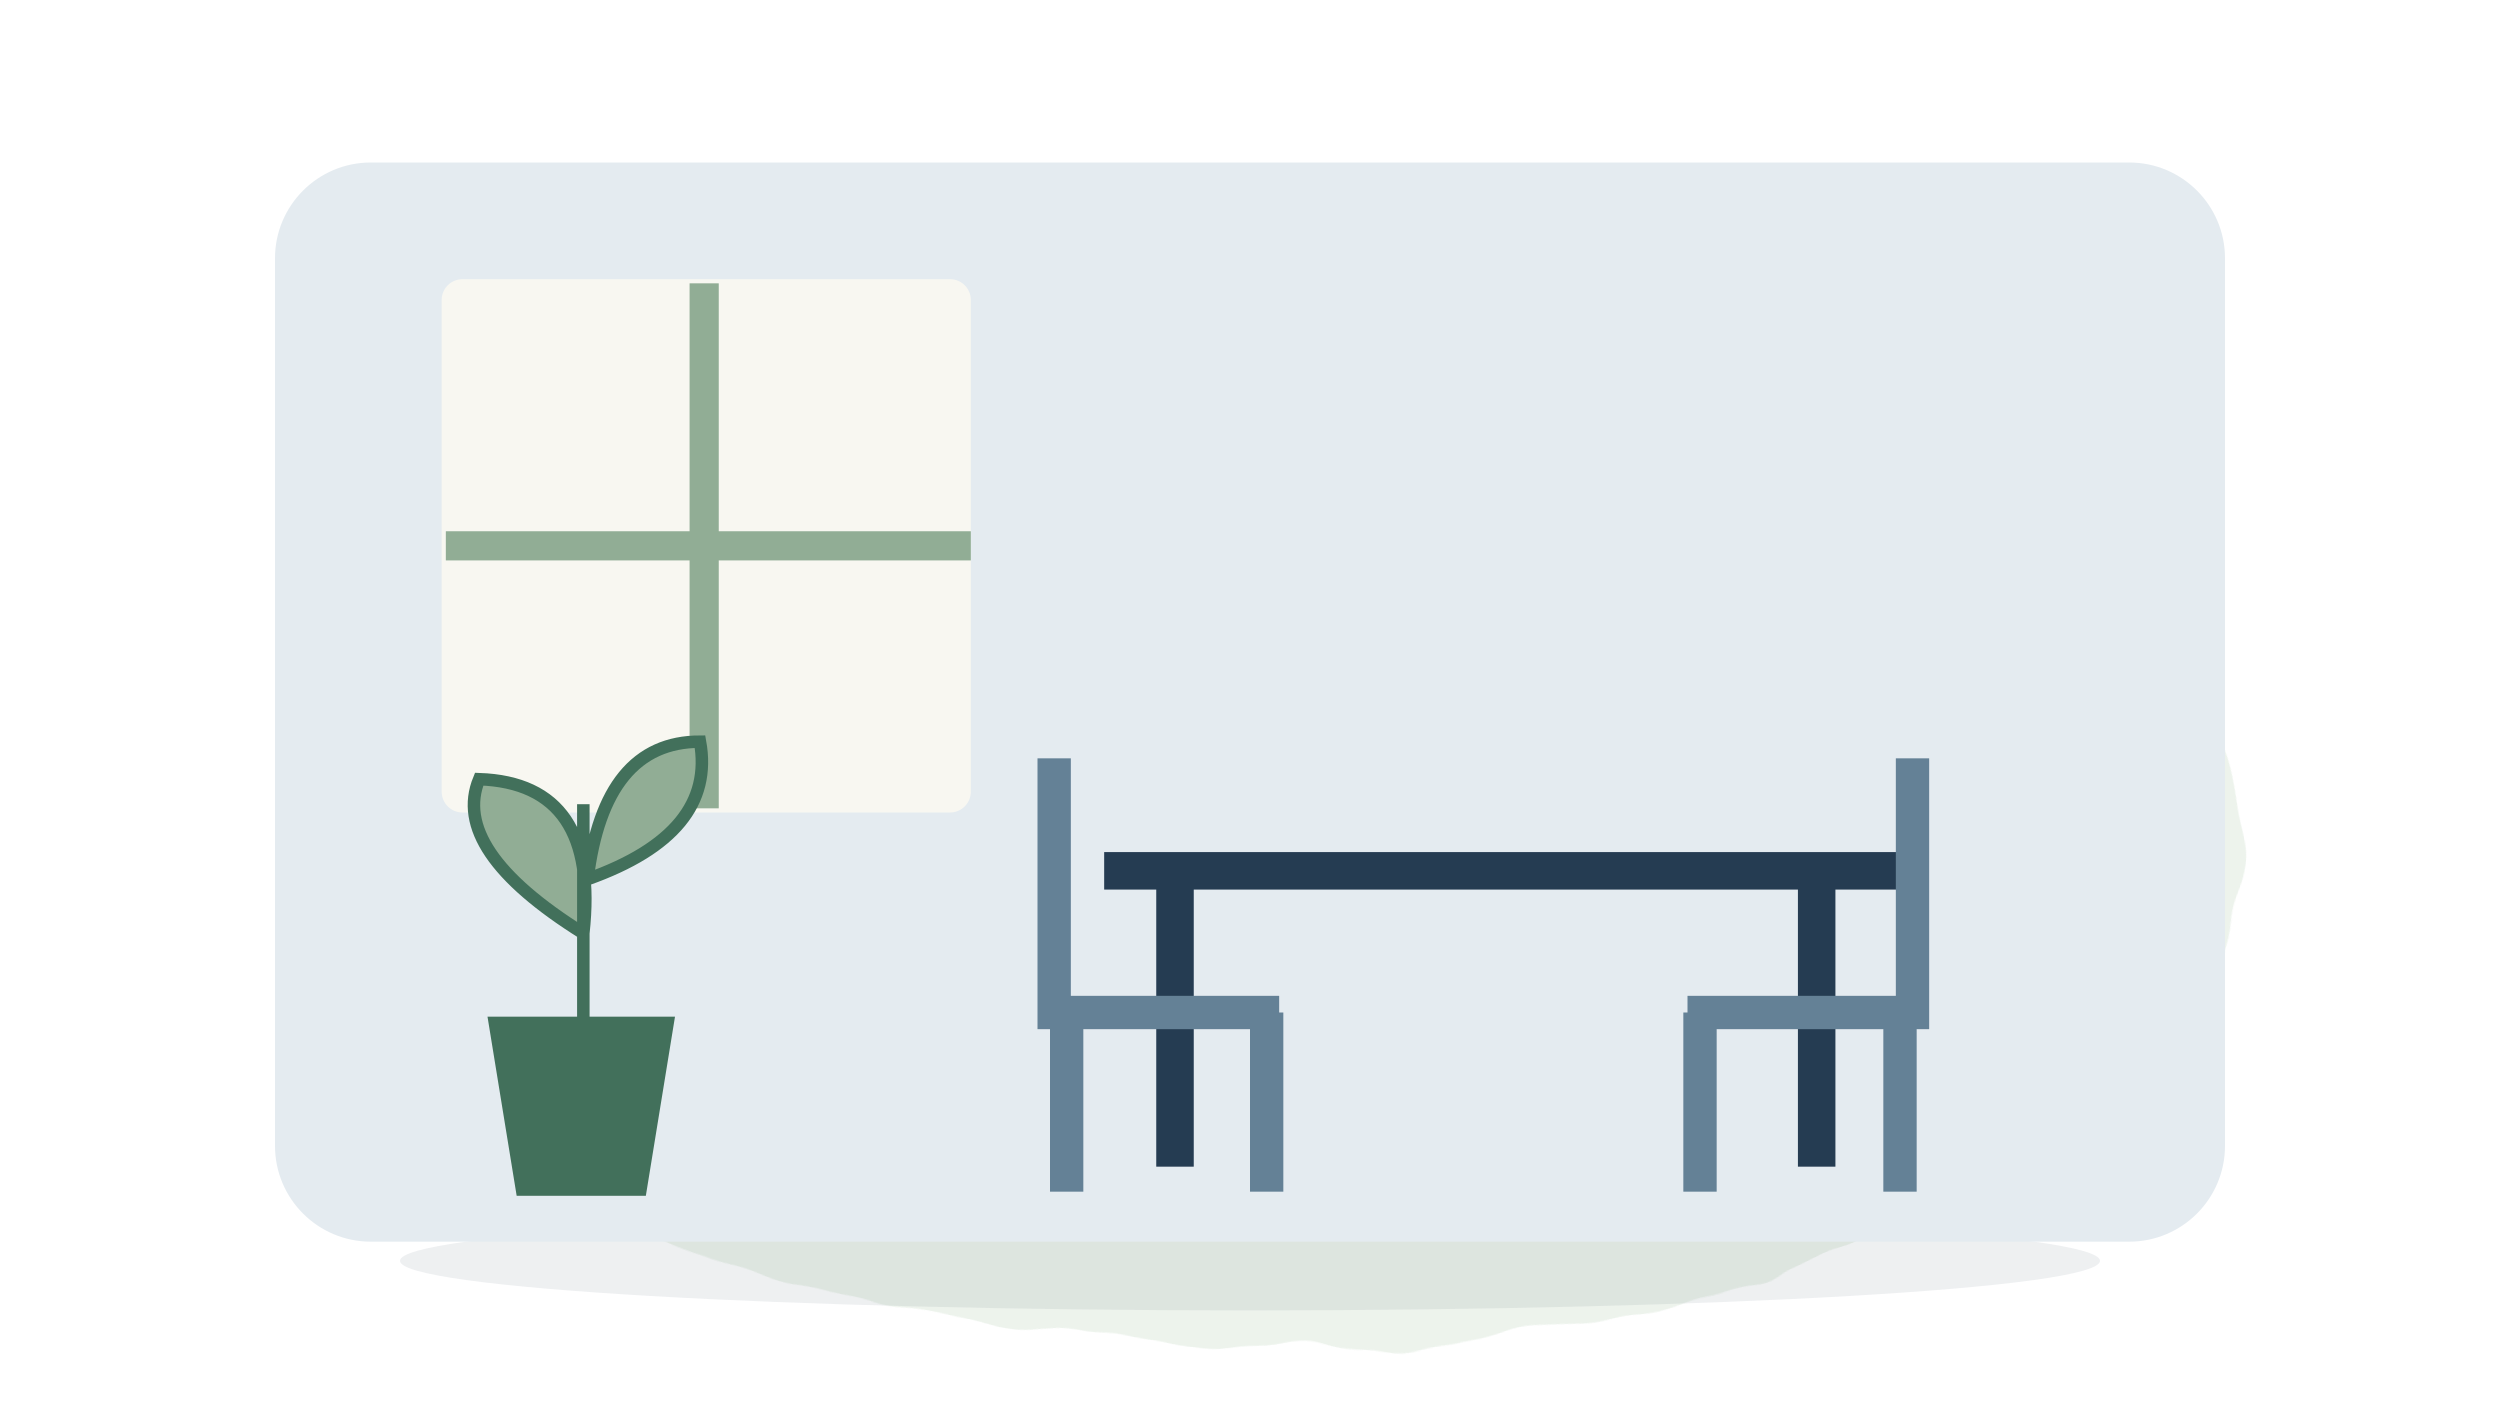
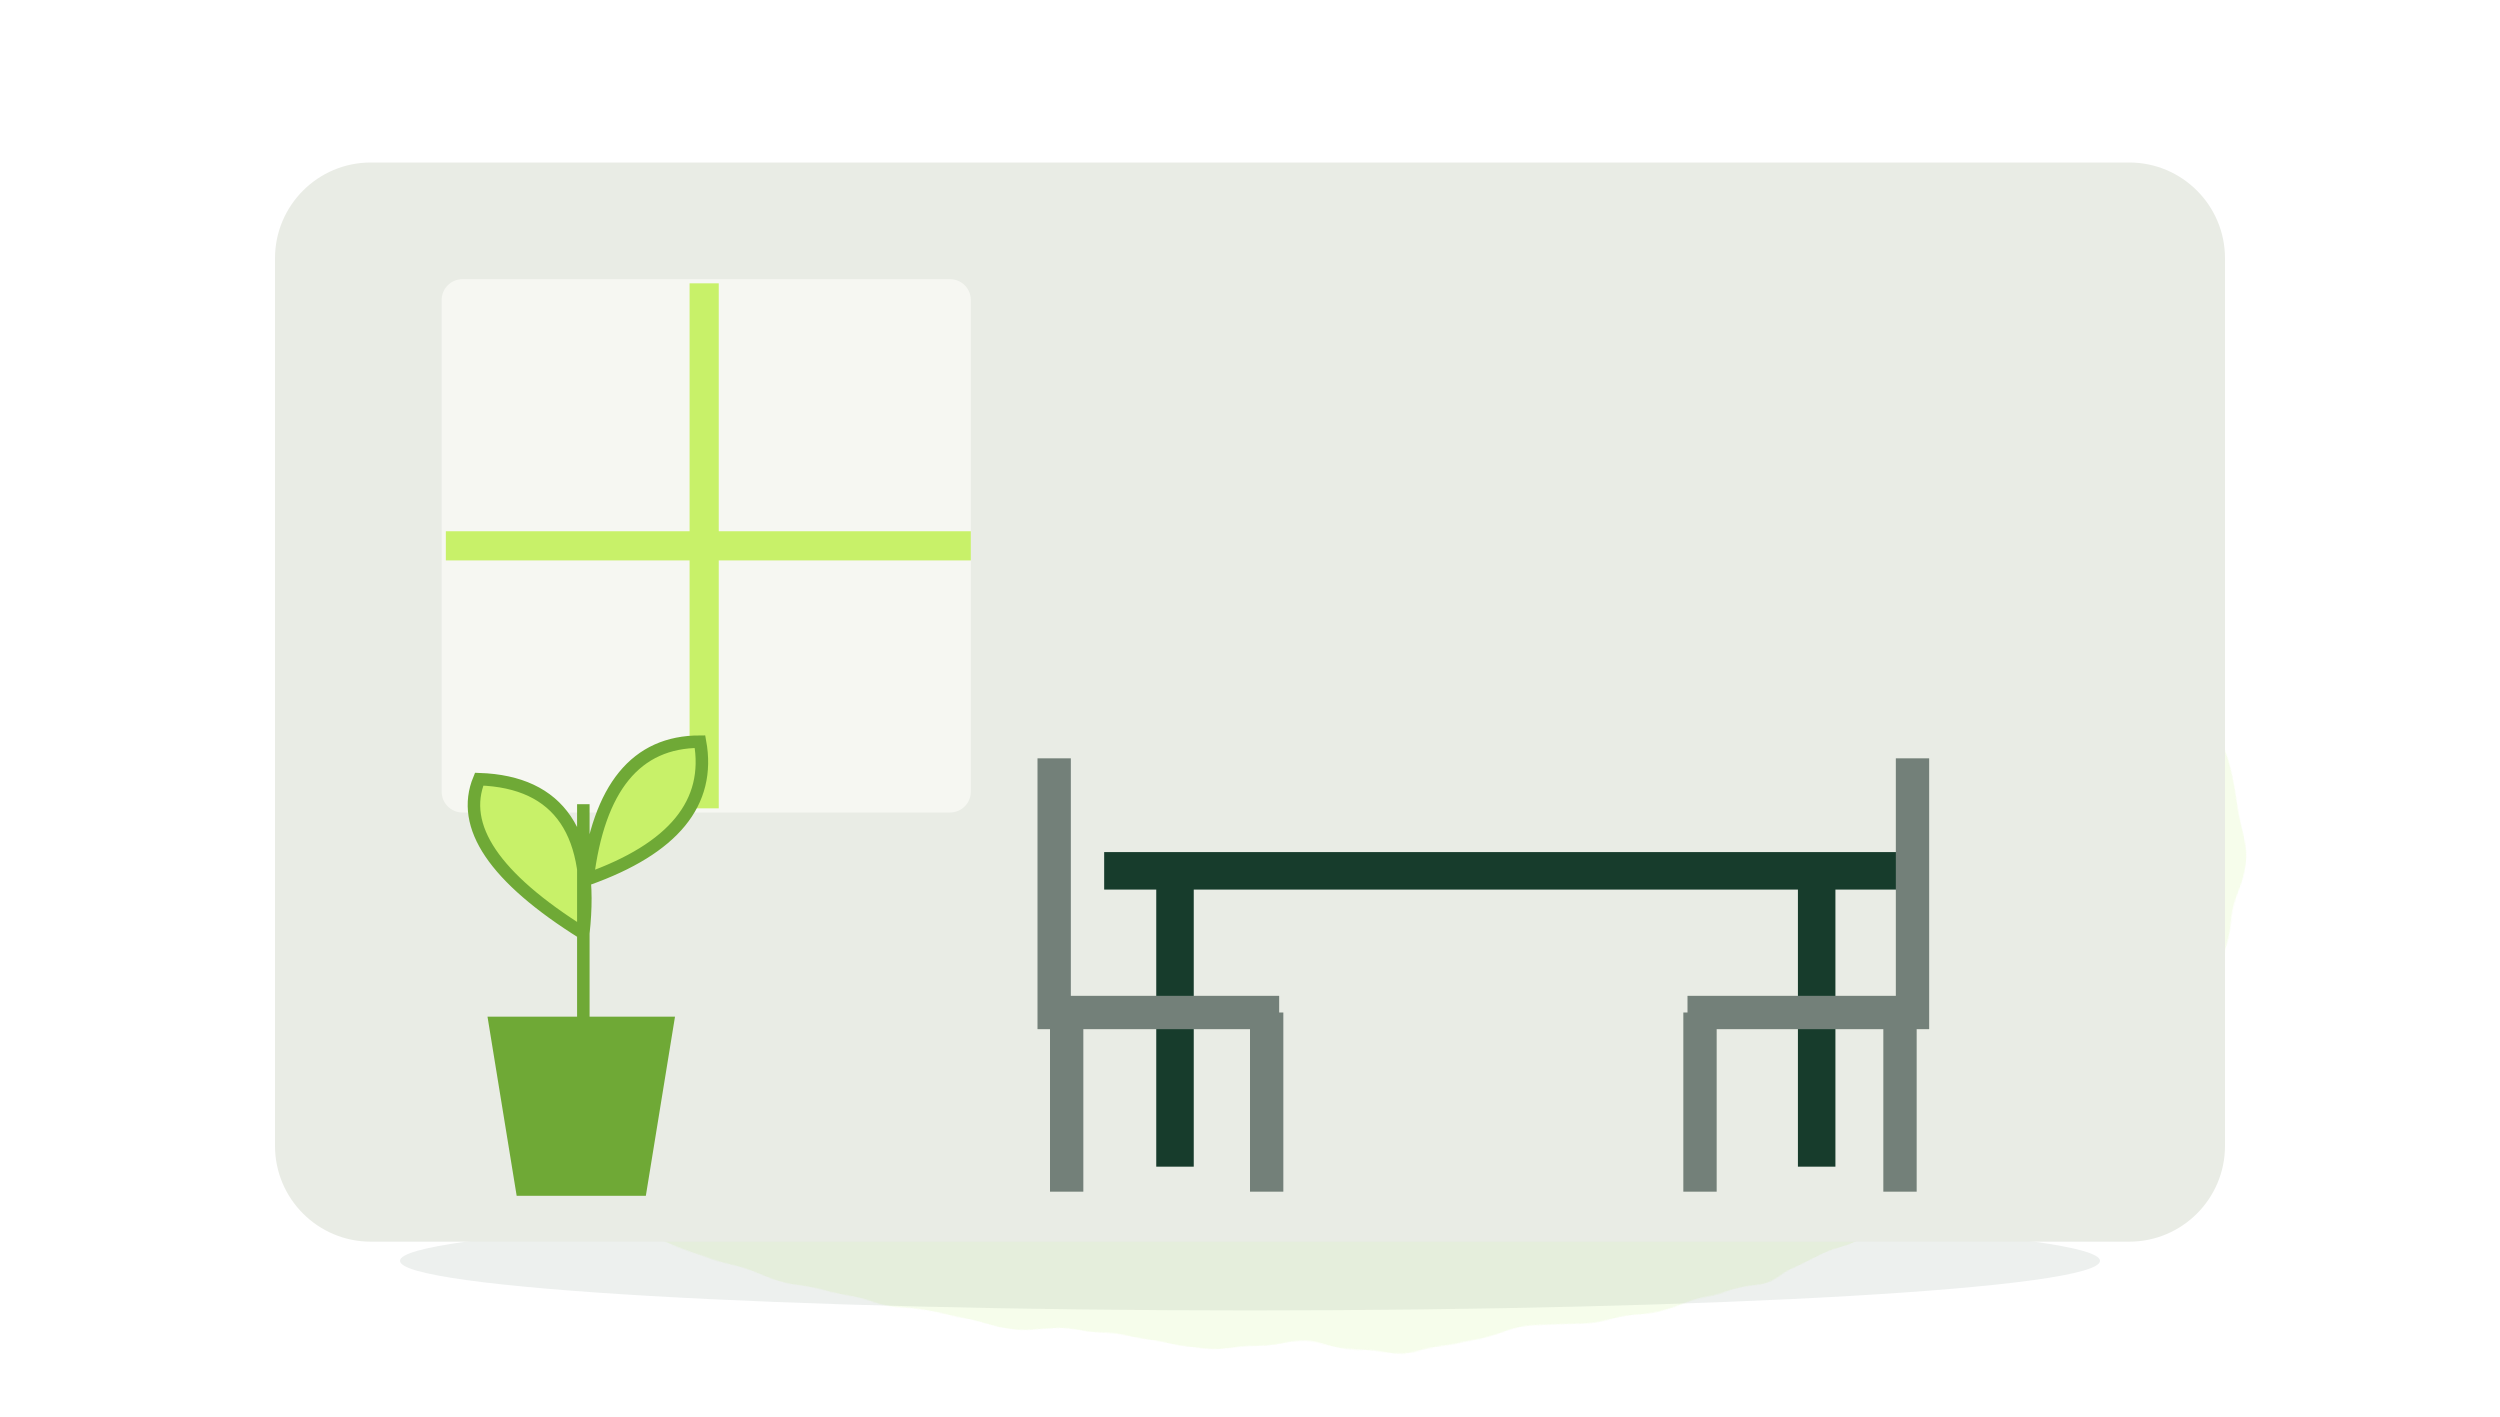
<svg xmlns="http://www.w3.org/2000/svg" width="600" height="340" viewBox="0 0 600 340" aria-hidden="true">
  <defs>
    <filter id="wash">
      <feTurbulence type="fractalNoise" baseFrequency=".025" numOctaves="3" seed="12" />
      <feDisplacementMap in="SourceGraphic" scale="9" />
    </filter>
  </defs>
-   <ellipse cx="306.0" cy="207.4" rx="234.0" ry="115.6" fill="#E5EEE4" opacity=".7" filter="url(#wash)" />
-   <ellipse cx="300.0" cy="302.6" rx="204" ry="11.9" fill="#253C52" opacity=".08" />
-   <rect x="66" y="39" width="468" height="259" rx="23" fill="#E4EBF0" />
-   <rect x="106" y="67" width="127" height="128" rx="5" fill="#F8F7F1" />
-   <path d="M169 68v126m-62-63h126" stroke="#91AD95" stroke-width="7" />
-   <path d="M265 209h192m-175 0v71m154-71v71" stroke="#253C52" stroke-width="9" />
-   <path d="M253 182v61h54m-51 0v43m48-43v43m155-104v61h-54m51 0v43m-48-43v43" fill="none" stroke="#648196" stroke-width="8" />
-   <path d="M140 250v-57m0 31q-32-20-25-37 29 1 25 37m1-13q4-33 27-33 4 22-27 33" fill="#91AD95" stroke="#42705B" stroke-width="3" />
-   <path d="M117 244h45l-7 43h-31z" fill="#42705B" />
+   <ellipse cx="306.0" cy="207.4" rx="234.0" ry="115.6" fill="#F2FCE2" opacity=".7" filter="url(#wash)" />
+   <ellipse cx="300.0" cy="302.6" rx="204" ry="11.9" fill="#173C2C" opacity=".08" />
+   <rect x="66" y="39" width="468" height="259" rx="23" fill="#E9ECE5" />
+   <rect x="106" y="67" width="127" height="128" rx="5" fill="#F6F7F2" />
+   <path d="M169 68v126m-62-63h126" stroke="#C8F169" stroke-width="7" />
+   <path d="M265 209h192m-175 0v71m154-71v71" stroke="#173C2C" stroke-width="9" />
+   <path d="M253 182v61h54m-51 0v43m48-43v43m155-104v61h-54m51 0v43m-48-43v43" fill="none" stroke="#738079" stroke-width="8" />
+   <path d="M140 250v-57m0 31q-32-20-25-37 29 1 25 37m1-13q4-33 27-33 4 22-27 33" fill="#C8F169" stroke="#6FA936" stroke-width="3" />
+   <path d="M117 244h45l-7 43h-31z" fill="#6FA936" />
</svg>
